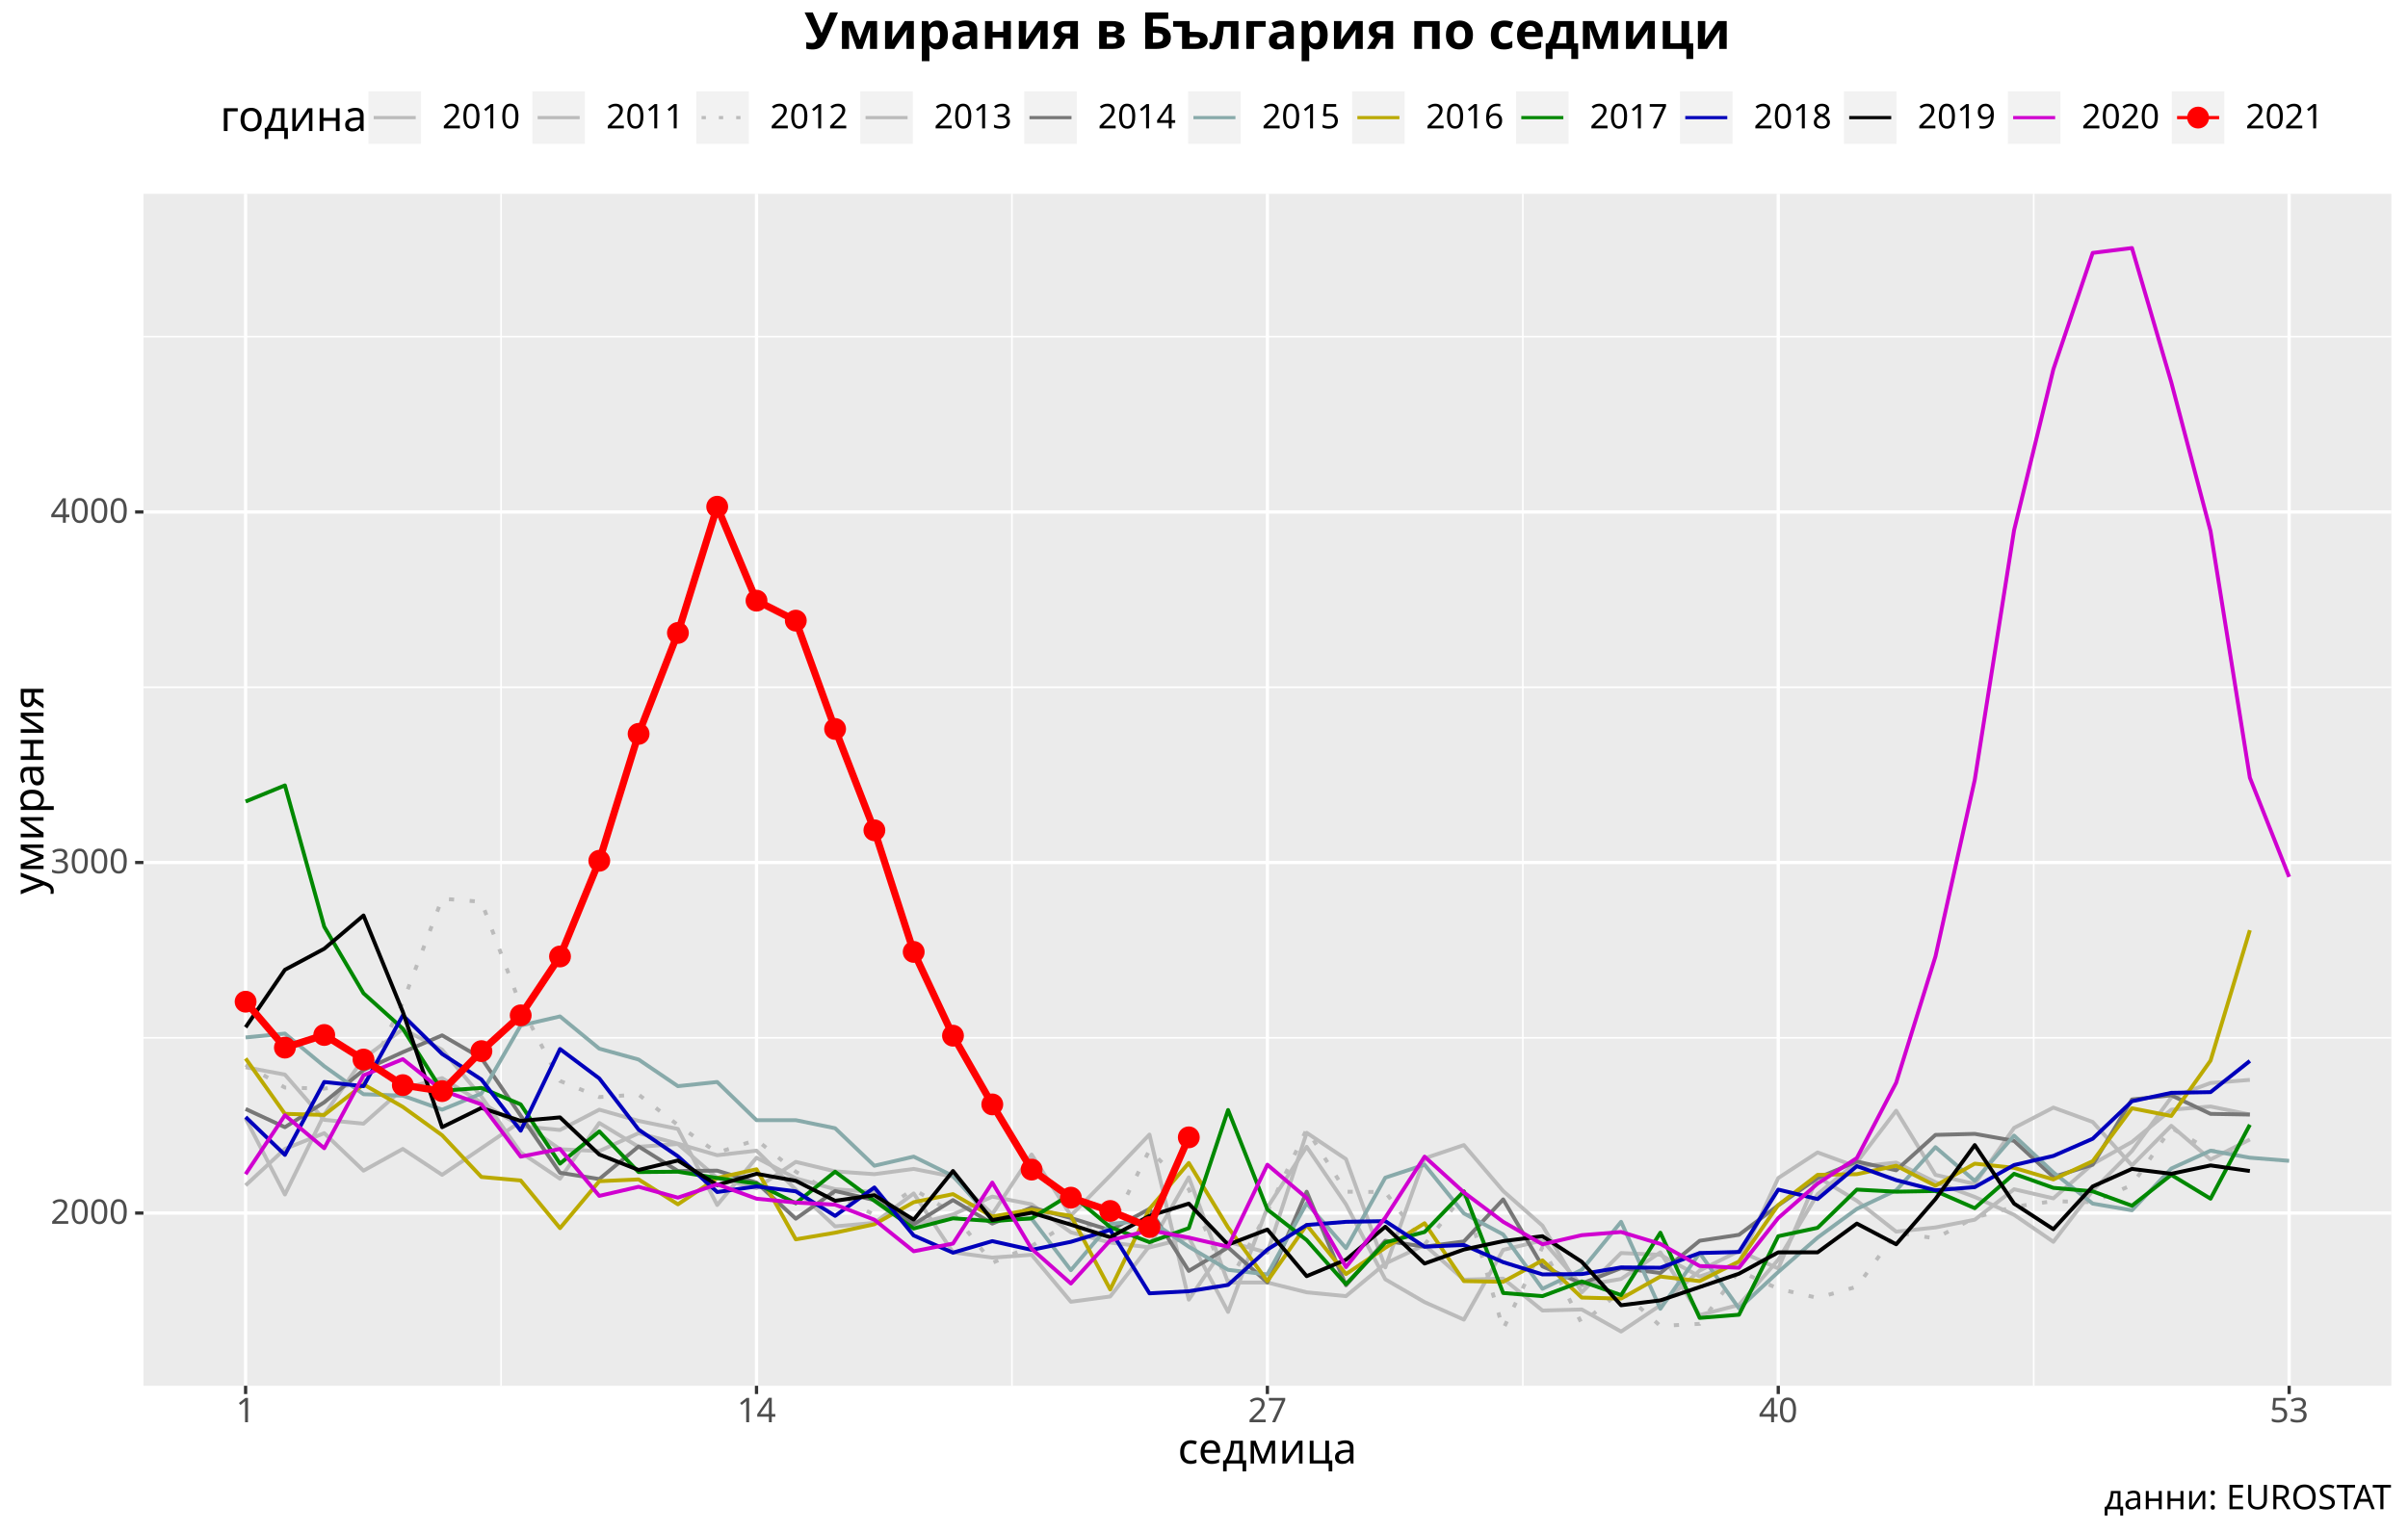
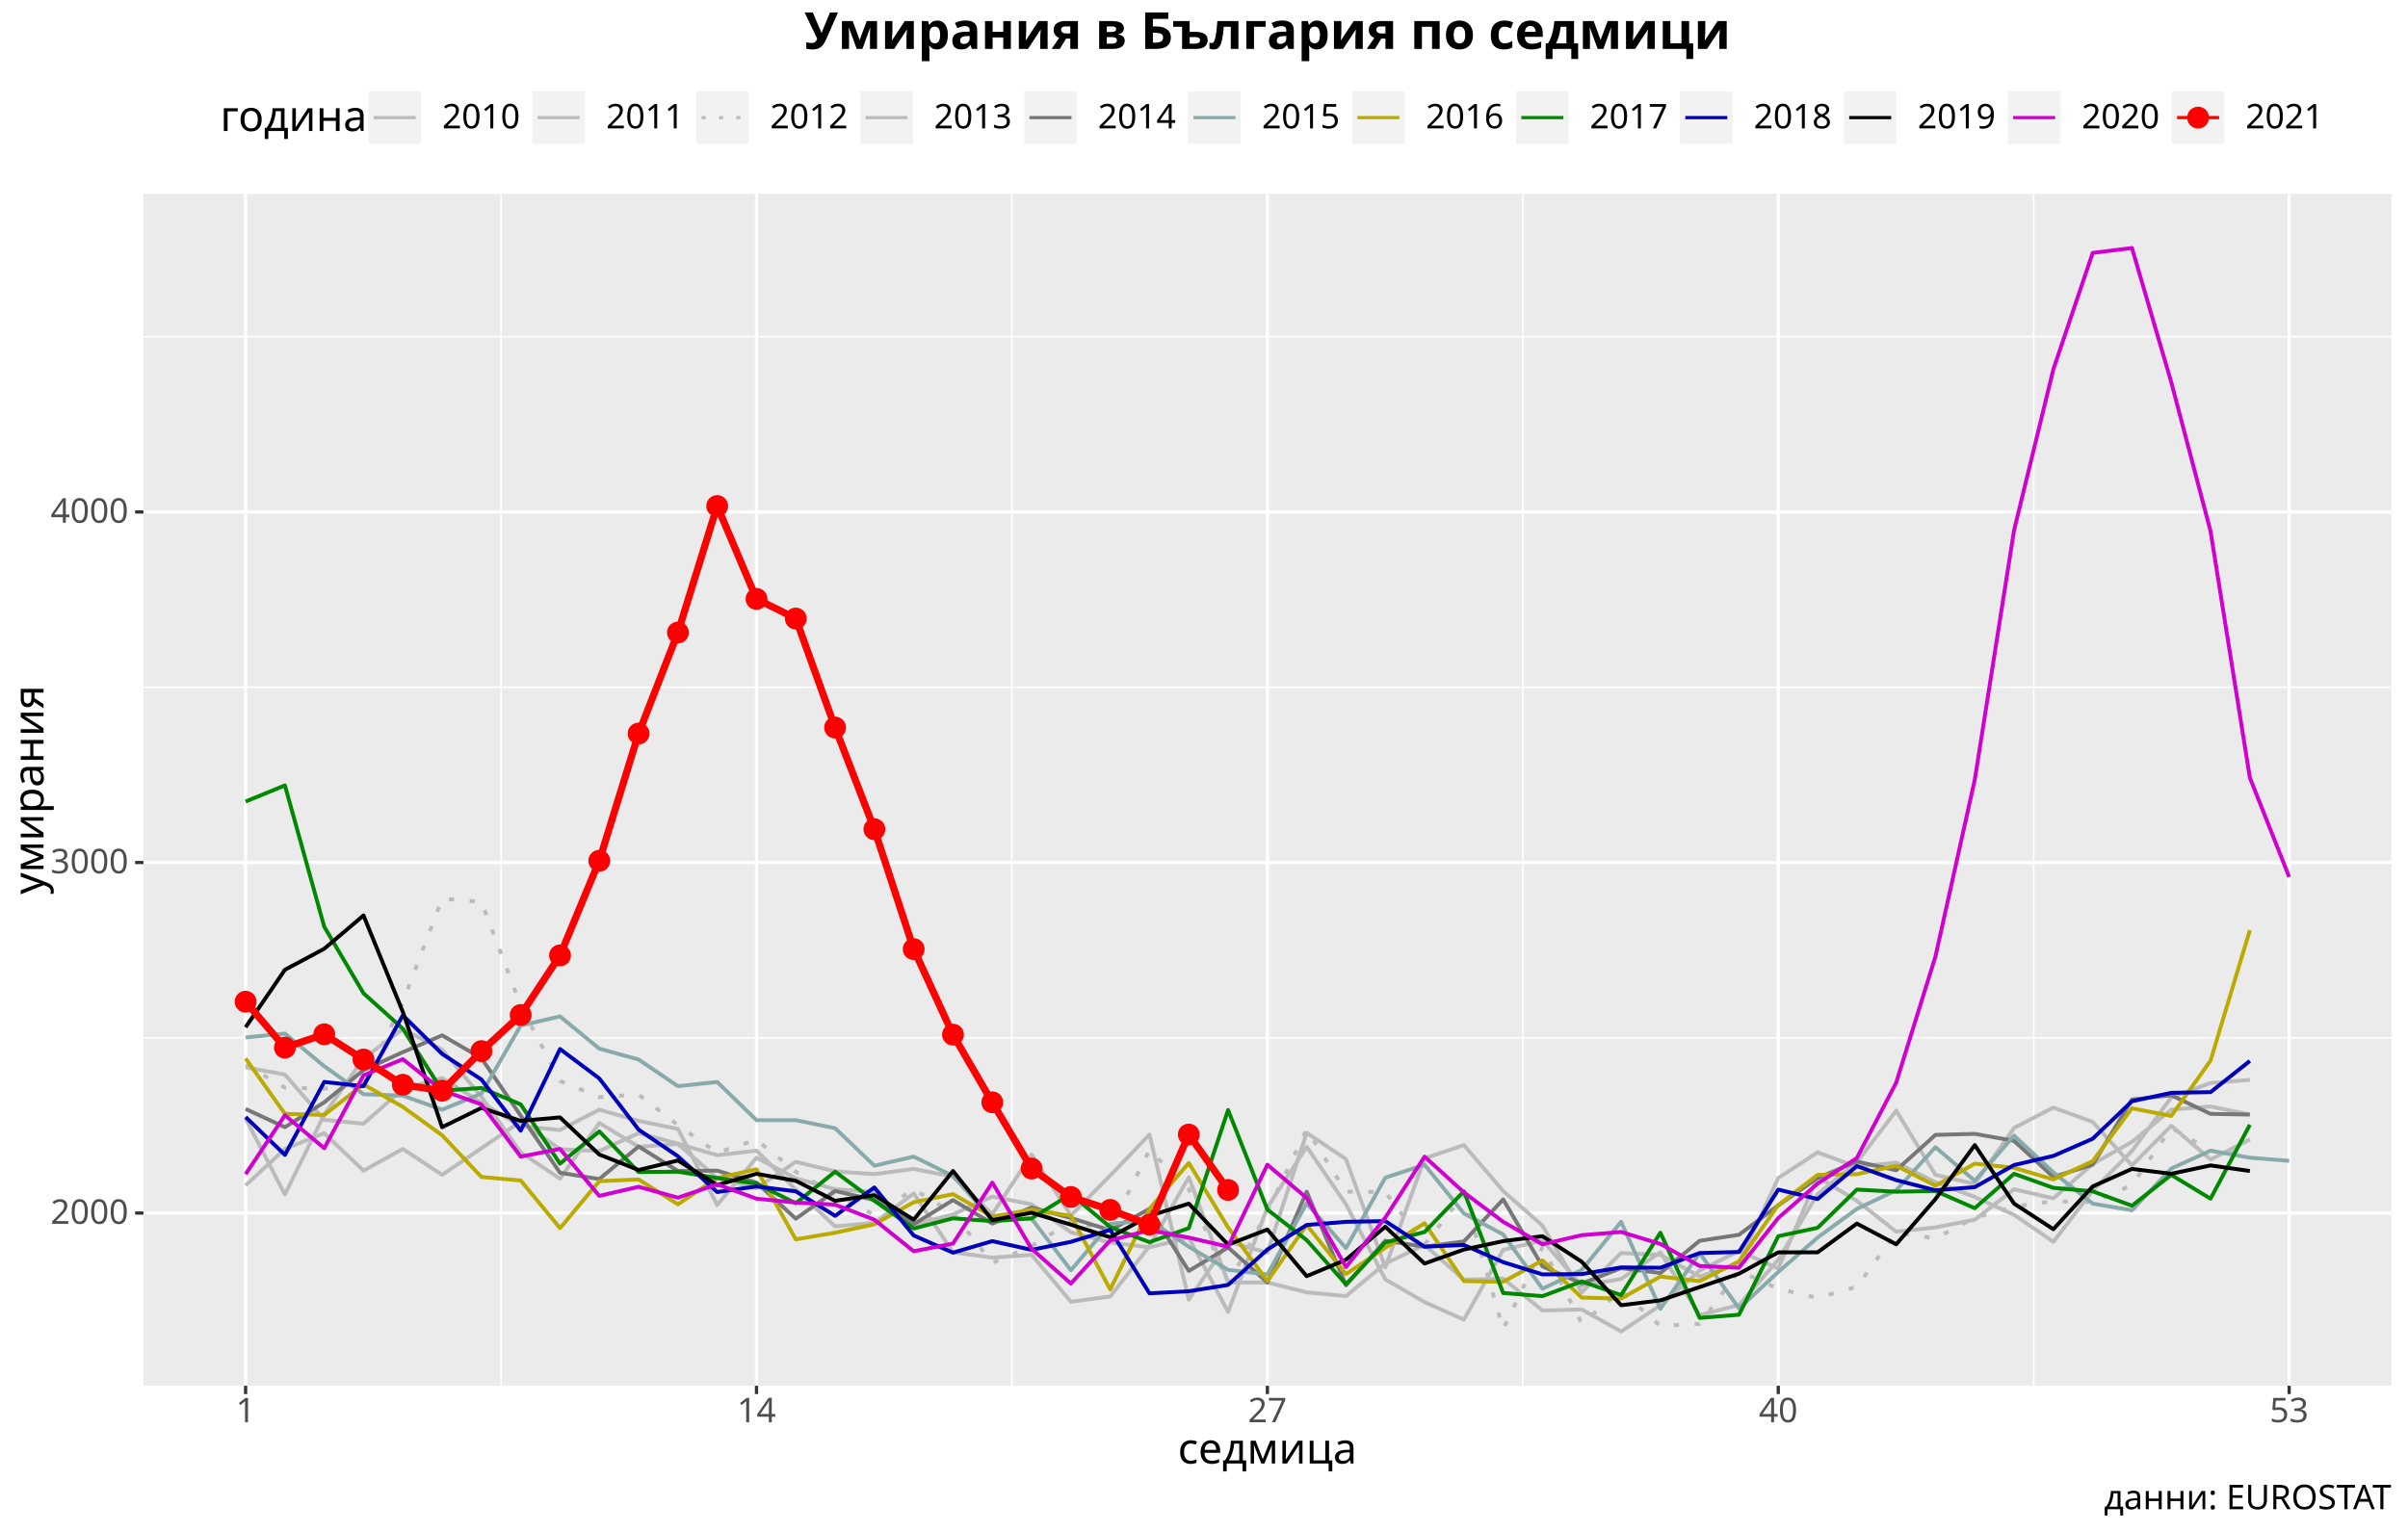
<svg xmlns="http://www.w3.org/2000/svg" class="svglite" viewBox="0 0 792.00 504.00">
  <defs>
    <style type="text/css">
    .svglite line, .svglite polyline, .svglite polygon, .svglite path, .svglite rect, .svglite circle {
      fill: none;
      stroke: #000000;
      stroke-linecap: round;
      stroke-linejoin: round;
      stroke-miterlimit: 10.00;
    }
  </style>
  </defs>
  <rect width="100%" height="100%" style="stroke: none; fill: #FFFFFF;" />
  <defs>
    <clipPath id="cpMC4wMHw3OTIuMDB8MC4wMHw1MDQuMDA=">
      <rect x="0.00" y="0.00" width="792.00" height="504.00" />
    </clipPath>
  </defs>
  <g clip-path="url(#cpMC4wMHw3OTIuMDB8MC4wMHw1MDQuMDA=)">
    <rect x="-0" y="-0" width="792.00" height="504.00" style="stroke-width: 1.07; stroke: #FFFFFF; fill: #FFFFFF;" />
  </g>
  <defs>
    <clipPath id="cpNDcuMTh8Nzg2LjUyfDYzLjc3fDQ1NS45MQ==">
      <rect x="47.18" y="63.77" width="739.34" height="392.14" />
    </clipPath>
  </defs>
  <g clip-path="url(#cpNDcuMTh8Nzg2LjUyfDYzLjc3fDQ1NS45MQ==)">
    <rect x="47.18" y="63.77" width="739.34" height="392.14" style="stroke-width: 1.07; stroke: none; fill: #EBEBEB;" />
    <polyline points="47.18,341.44 786.52,341.44 " style="stroke-width: 0.53; stroke: #FFFFFF; stroke-linecap: butt;" />
    <polyline points="47.18,226.11 786.52,226.11 " style="stroke-width: 0.53; stroke: #FFFFFF; stroke-linecap: butt;" />
    <polyline points="47.18,110.77 786.52,110.77 " style="stroke-width: 0.53; stroke: #FFFFFF; stroke-linecap: butt;" />
    <polyline points="164.80,455.91 164.80,63.77 " style="stroke-width: 0.53; stroke: #FFFFFF; stroke-linecap: butt;" />
    <polyline points="332.83,455.91 332.83,63.77 " style="stroke-width: 0.53; stroke: #FFFFFF; stroke-linecap: butt;" />
    <polyline points="500.87,455.91 500.87,63.77 " style="stroke-width: 0.53; stroke: #FFFFFF; stroke-linecap: butt;" />
    <polyline points="668.90,455.91 668.90,63.77 " style="stroke-width: 0.53; stroke: #FFFFFF; stroke-linecap: butt;" />
    <polyline points="47.18,399.10 786.52,399.10 " style="stroke-width: 1.07; stroke: #FFFFFF; stroke-linecap: butt;" />
    <polyline points="47.18,283.77 786.52,283.77 " style="stroke-width: 1.07; stroke: #FFFFFF; stroke-linecap: butt;" />
    <polyline points="47.18,168.44 786.52,168.44 " style="stroke-width: 1.07; stroke: #FFFFFF; stroke-linecap: butt;" />
    <polyline points="80.78,455.91 80.78,63.77 " style="stroke-width: 1.07; stroke: #FFFFFF; stroke-linecap: butt;" />
    <polyline points="248.82,455.91 248.82,63.77 " style="stroke-width: 1.07; stroke: #FFFFFF; stroke-linecap: butt;" />
    <polyline points="416.85,455.91 416.85,63.77 " style="stroke-width: 1.07; stroke: #FFFFFF; stroke-linecap: butt;" />
    <polyline points="584.88,455.91 584.88,63.77 " style="stroke-width: 1.07; stroke: #FFFFFF; stroke-linecap: butt;" />
    <polyline points="752.91,455.91 752.91,63.77 " style="stroke-width: 1.07; stroke: #FFFFFF; stroke-linecap: butt;" />
    <polyline points="80.78,367.96 93.71,392.99 106.64,366.69 119.56,348.24 132.49,338.55 145.41,345.36 158.34,360.81 171.26,379.15 184.19,387.80 197.11,369.46 210.04,377.30 222.97,376.38 235.89,387.57 248.82,390.91 261.74,382.26 274.67,385.38 287.59,386.30 300.52,384.57 313.44,387.11 326.37,399.45 339.30,379.84 352.22,399.91 365.15,386.76 378.07,373.27 391.00,427.59 403.92,408.56 416.85,412.13 429.77,372.69 442.70,381.34 455.63,416.98 468.55,381.11 481.48,376.73 494.40,391.84 507.33,403.25 520.25,425.17 533.18,412.25 546.10,412.83 559.03,419.98 571.96,415.48 584.88,387.57 597.81,379.15 610.73,383.88 623.66,382.49 636.58,388.95 649.51,393.80 662.44,399.68 675.36,408.56 688.29,391.72 701.21,378.69 714.14,361.04 727.06,356.31 739.99,355.28 " style="stroke-width: 1.28; stroke: #BBBBBB; stroke-linecap: butt;" />
    <polyline points="80.78,351.12 93.71,353.55 106.64,368.42 119.56,369.69 132.49,358.27 145.41,354.70 158.34,362.77 171.26,370.50 184.19,371.77 197.11,365.08 210.04,368.77 222.97,371.42 235.89,396.45 248.82,380.88 261.74,387.68 274.67,391.26 287.59,392.18 300.52,402.91 313.44,399.56 326.37,393.68 339.30,396.22 352.22,405.44 365.15,408.79 378.07,410.40 391.00,407.17 403.92,431.62 416.85,397.26 429.77,377.30 442.70,396.22 455.63,420.90 468.55,428.40 481.48,434.16 494.40,411.21 507.33,408.10 520.25,422.97 533.18,420.78 546.10,412.02 559.03,432.66 571.96,429.32 584.88,414.44 597.81,392.87 610.73,382.38 623.66,365.42 636.58,386.53 649.51,389.53 662.44,371.08 675.36,364.39 688.29,369.12 701.21,383.42 714.14,370.38 727.06,381.46 739.99,374.88 " style="stroke-width: 1.28; stroke: #BBBBBB; stroke-linecap: butt;" />
    <polyline points="80.78,350.32 93.71,357.81 106.64,358.16 119.56,356.43 132.49,329.79 145.41,295.65 158.34,296.69 171.26,330.83 184.19,355.62 197.11,360.93 210.04,360.12 222.97,370.15 235.89,379.26 248.82,375.00 261.74,385.49 274.67,392.99 287.59,399.68 300.52,391.26 313.44,399.10 326.37,415.48 339.30,409.94 352.22,401.98 365.15,404.41 378.07,378.34 391.00,391.26 403.92,422.40 416.85,398.64 429.77,371.54 442.70,392.07 455.63,392.18 468.55,409.48 481.48,392.87 494.40,437.28 507.33,410.29 520.25,435.43 533.18,424.70 546.10,436.24 559.03,435.55 571.96,418.13 584.88,424.01 597.81,427.01 610.73,423.32 623.66,405.56 636.58,407.41 649.51,400.60 662.44,397.03 675.36,395.18 688.29,395.53 701.21,389.87 714.14,371.08 727.06,378.57 739.99,379.73 " style="stroke-width: 1.28; stroke: #BBBBBB; stroke-dasharray: 1.71,5.12; stroke-linecap: butt;" />
    <polyline points="80.78,389.99 93.71,378.00 106.64,372.81 119.56,385.15 132.49,378.00 145.41,386.53 158.34,377.77 171.26,369.00 184.19,378.11 197.11,378.69 210.04,372.81 222.97,376.27 235.89,380.07 248.82,378.57 261.74,391.37 274.67,403.48 287.59,402.33 300.52,392.64 313.44,412.02 326.37,413.75 339.30,412.83 352.22,428.28 365.15,426.55 378.07,409.94 391.00,387.34 403.92,421.94 416.85,421.94 429.77,425.17 442.70,426.43 455.63,415.71 468.55,409.60 481.48,421.01 494.40,420.67 507.33,431.16 520.25,430.82 533.18,438.08 546.10,429.43 559.03,418.02 571.96,411.56 584.88,417.32 597.81,387.22 610.73,395.06 623.66,405.21 636.58,403.83 649.51,401.29 662.44,391.26 675.36,394.26 688.29,382.96 701.21,375.69 714.14,365.08 727.06,364.04 739.99,366.69 " style="stroke-width: 1.28; stroke: #BBBBBB; stroke-linecap: butt;" />
    <polyline points="80.78,364.85 93.71,370.85 106.64,362.66 119.56,352.05 132.49,346.16 145.41,340.63 158.34,348.13 171.26,367.04 184.19,385.84 197.11,387.91 210.04,377.19 222.97,385.26 235.89,385.15 248.82,389.07 261.74,400.95 274.67,391.84 287.59,394.83 300.52,402.79 313.44,394.83 326.37,402.56 339.30,397.26 352.22,400.72 365.15,404.75 378.07,397.72 391.00,418.13 403.92,410.40 416.85,421.94 429.77,392.07 442.70,422.86 455.63,408.21 468.55,410.17 481.48,408.44 494.40,394.60 507.33,416.63 520.25,422.28 533.18,417.21 546.10,418.82 559.03,408.21 571.96,406.25 584.88,396.56 597.81,387.57 610.73,382.15 623.66,385.03 636.58,373.38 649.51,373.04 662.44,375.34 675.36,387.22 688.29,383.19 701.21,361.73 714.14,360.35 727.06,366.46 739.99,366.69 " style="stroke-width: 1.28; stroke: #777777; stroke-linecap: butt;" />
    <polyline points="80.78,341.32 93.71,340.05 106.64,350.78 119.56,360.00 132.49,360.47 145.41,365.08 158.34,359.77 171.26,337.40 184.19,334.40 197.11,345.01 210.04,348.59 222.97,357.35 235.89,355.97 248.82,368.54 261.74,368.54 274.67,371.19 287.59,383.53 300.52,380.53 313.44,386.88 326.37,401.29 339.30,400.95 352.22,417.90 365.15,402.68 378.07,401.41 391.00,410.17 403.92,417.78 416.85,419.28 429.77,395.87 442.70,410.63 455.63,387.45 468.55,383.19 481.48,399.22 494.40,406.14 507.33,424.01 520.25,417.78 533.18,401.98 546.10,430.59 559.03,412.25 571.96,430.47 584.88,418.48 597.81,407.17 610.73,397.72 623.66,391.60 636.58,377.42 649.51,388.49 662.44,373.61 675.36,385.72 688.29,395.99 701.21,398.18 714.14,384.45 727.06,378.57 739.99,380.88 752.91,381.92 " style="stroke-width: 1.28; stroke: #88AAAA; stroke-linecap: butt;" />
    <polyline points="80.78,348.24 93.71,366.46 106.64,366.81 119.56,356.78 132.49,364.16 145.41,373.50 158.34,387.22 171.26,388.38 184.19,404.06 197.11,388.61 210.04,388.03 222.97,396.22 235.89,387.57 248.82,384.69 261.74,407.75 274.67,405.56 287.59,402.79 300.52,395.53 313.44,392.87 326.37,400.25 339.30,397.95 352.22,400.02 365.15,424.24 378.07,397.72 391.00,382.61 403.92,403.83 416.85,421.48 429.77,403.02 442.70,419.17 455.63,410.52 468.55,402.45 481.48,421.48 494.40,421.71 507.33,414.67 520.25,426.90 533.18,427.24 546.10,419.98 559.03,421.48 571.96,415.02 584.88,396.45 597.81,386.53 610.73,386.30 623.66,383.53 636.58,390.11 649.51,382.84 662.44,384.22 675.36,388.03 688.29,382.03 701.21,364.62 714.14,367.15 727.06,348.93 739.99,306.03 " style="stroke-width: 1.28; stroke: #BBAA00; stroke-linecap: butt;" />
    <polyline points="80.78,263.70 93.71,258.40 106.64,304.88 119.56,326.79 132.49,338.44 145.41,358.85 158.34,357.93 171.26,363.35 184.19,382.84 197.11,372.23 210.04,385.61 222.97,385.49 235.89,387.57 248.82,389.41 261.74,395.87 274.67,385.49 287.59,395.06 300.52,404.18 313.44,400.83 326.37,401.75 339.30,400.83 352.22,392.87 365.15,403.71 378.07,408.67 391.00,404.06 403.92,365.19 416.85,397.95 429.77,407.98 442.70,422.51 455.63,408.79 468.55,405.33 481.48,391.95 494.40,425.40 507.33,426.43 520.25,421.59 533.18,426.09 546.10,405.56 559.03,433.59 571.96,432.55 584.88,406.71 597.81,403.95 610.73,391.37 623.66,392.07 636.58,391.84 649.51,397.49 662.44,386.18 675.36,390.80 688.29,391.95 701.21,396.68 714.14,386.53 727.06,394.37 739.99,370.04 " style="stroke-width: 1.28; stroke: #008800; stroke-linecap: butt;" />
    <polyline points="80.78,367.50 93.71,379.96 106.64,355.97 119.56,357.35 132.49,334.05 145.41,346.74 158.34,355.16 171.26,372.00 184.19,345.13 197.11,354.81 210.04,371.65 222.97,380.42 235.89,392.18 248.82,390.34 261.74,391.95 274.67,400.02 287.59,390.68 300.52,406.48 313.44,412.13 326.37,408.33 339.30,411.21 352.22,408.56 365.15,404.64 378.07,425.51 391.00,424.82 403.92,422.74 416.85,411.10 429.77,403.02 442.70,401.98 455.63,401.75 468.55,410.17 481.48,409.60 494.40,415.25 507.33,419.28 520.25,419.17 533.18,416.98 546.10,417.09 559.03,412.25 571.96,411.90 584.88,391.37 597.81,394.49 610.73,383.65 623.66,388.26 636.58,391.60 649.51,390.57 662.44,383.30 675.36,380.30 688.29,374.65 701.21,362.31 714.14,359.54 727.06,359.31 739.99,349.05 " style="stroke-width: 1.28; stroke: #0000BB; stroke-linecap: butt;" />
    <polyline points="80.78,337.98 93.71,319.06 106.64,312.14 119.56,301.19 132.49,332.90 145.41,370.85 158.34,364.50 171.26,368.77 184.19,367.62 197.11,379.84 210.04,384.92 222.97,381.80 235.89,389.87 248.82,386.18 261.74,388.49 274.67,395.06 287.59,393.22 300.52,401.29 313.44,385.26 326.37,401.41 339.30,398.99 352.22,402.91 365.15,407.06 378.07,400.02 391.00,395.99 403.92,409.48 416.85,404.52 429.77,419.86 442.70,414.44 455.63,403.60 468.55,415.71 481.48,411.10 494.40,408.33 507.33,406.71 520.25,415.13 533.18,429.43 546.10,427.82 559.03,423.44 571.96,419.05 584.88,412.02 597.81,412.02 610.73,402.56 623.66,409.37 636.58,394.49 649.51,376.73 662.44,395.99 675.36,404.41 688.29,390.34 701.21,384.57 714.14,386.18 727.06,383.42 739.99,385.26 " style="stroke-width: 1.28; stroke-linecap: butt;" />
    <polyline points="80.78,386.30 93.71,366.92 106.64,377.77 119.56,353.78 132.49,348.47 145.41,358.74 158.34,363.35 171.26,380.53 184.19,378.00 197.11,393.45 210.04,390.45 222.97,394.03 235.89,389.64 248.82,394.37 261.74,395.64 274.67,396.33 287.59,401.29 300.52,411.67 313.44,409.14 326.37,389.07 339.30,410.87 352.22,422.28 365.15,408.10 378.07,404.75 391.00,407.17 403.92,410.17 416.85,383.19 429.77,394.14 442.70,416.86 455.63,400.60 468.55,380.53 481.48,392.30 494.40,401.98 507.33,409.37 520.25,406.37 533.18,405.33 546.10,409.25 559.03,416.52 571.96,417.09 584.88,400.72 597.81,389.41 610.73,380.99 623.66,356.20 636.58,314.68 649.51,256.55 662.44,174.44 675.36,121.50 688.29,83.21 701.21,81.60 714.14,125.77 727.06,174.78 739.99,255.86 752.91,288.50 " style="stroke-width: 1.28; stroke: #D000D0; stroke-linecap: butt;" />
-     <polyline points="80.78,329.56 93.71,344.67 106.64,340.51 119.56,348.59 132.49,357.01 145.41,358.97 158.34,345.82 171.26,334.05 184.19,314.68 197.11,283.19 210.04,241.44 222.97,208.23 235.89,166.71 248.82,197.62 261.74,204.19 274.67,239.83 287.59,273.16 300.52,313.18 313.44,340.74 326.37,363.35 339.30,384.80 352.22,394.03 365.15,398.41 378.07,403.71 391.00,374.19 " style="stroke-width: 2.35; stroke: #FF0000; stroke-linecap: butt;" />
+     <polyline points="80.78,329.56 93.71,344.67 106.64,340.28 119.56,348.59 132.49,356.89 145.41,358.85 158.34,345.82 171.26,333.94 184.19,314.33 197.11,283.19 210.04,241.33 222.97,208.11 235.89,166.48 248.82,197.04 261.74,203.50 274.67,239.37 287.59,272.81 300.52,312.26 313.44,340.40 326.37,362.66 339.30,384.45 352.22,393.80 365.15,398.06 378.07,402.91 391.00,373.27 403.92,391.49 " style="stroke-width: 2.35; stroke: #FF0000; stroke-linecap: butt;" />
    <circle cx="80.78" cy="329.56" r="3.24" style="stroke-width: 0.71; stroke: #FF0000; fill: #FF0000;" />
    <circle cx="93.71" cy="344.67" r="3.24" style="stroke-width: 0.71; stroke: #FF0000; fill: #FF0000;" />
-     <circle cx="106.64" cy="340.51" r="3.24" style="stroke-width: 0.71; stroke: #FF0000; fill: #FF0000;" />
+     <circle cx="106.64" cy="340.28" r="3.24" style="stroke-width: 0.71; stroke: #FF0000; fill: #FF0000;" />
    <circle cx="119.56" cy="348.59" r="3.24" style="stroke-width: 0.71; stroke: #FF0000; fill: #FF0000;" />
-     <circle cx="132.49" cy="357.01" r="3.24" style="stroke-width: 0.71; stroke: #FF0000; fill: #FF0000;" />
-     <circle cx="145.41" cy="358.97" r="3.24" style="stroke-width: 0.71; stroke: #FF0000; fill: #FF0000;" />
+     <circle cx="132.49" cy="356.89" r="3.24" style="stroke-width: 0.71; stroke: #FF0000; fill: #FF0000;" />
+     <circle cx="145.41" cy="358.85" r="3.24" style="stroke-width: 0.71; stroke: #FF0000; fill: #FF0000;" />
    <circle cx="158.34" cy="345.82" r="3.24" style="stroke-width: 0.71; stroke: #FF0000; fill: #FF0000;" />
-     <circle cx="171.26" cy="334.05" r="3.24" style="stroke-width: 0.71; stroke: #FF0000; fill: #FF0000;" />
-     <circle cx="184.19" cy="314.68" r="3.24" style="stroke-width: 0.71; stroke: #FF0000; fill: #FF0000;" />
+     <circle cx="171.26" cy="333.94" r="3.24" style="stroke-width: 0.71; stroke: #FF0000; fill: #FF0000;" />
+     <circle cx="184.19" cy="314.33" r="3.24" style="stroke-width: 0.71; stroke: #FF0000; fill: #FF0000;" />
    <circle cx="197.11" cy="283.19" r="3.24" style="stroke-width: 0.71; stroke: #FF0000; fill: #FF0000;" />
-     <circle cx="210.04" cy="241.44" r="3.24" style="stroke-width: 0.71; stroke: #FF0000; fill: #FF0000;" />
-     <circle cx="222.97" cy="208.23" r="3.24" style="stroke-width: 0.71; stroke: #FF0000; fill: #FF0000;" />
-     <circle cx="235.89" cy="166.71" r="3.24" style="stroke-width: 0.71; stroke: #FF0000; fill: #FF0000;" />
-     <circle cx="248.82" cy="197.62" r="3.24" style="stroke-width: 0.71; stroke: #FF0000; fill: #FF0000;" />
-     <circle cx="261.74" cy="204.19" r="3.24" style="stroke-width: 0.71; stroke: #FF0000; fill: #FF0000;" />
-     <circle cx="274.67" cy="239.83" r="3.24" style="stroke-width: 0.71; stroke: #FF0000; fill: #FF0000;" />
-     <circle cx="287.59" cy="273.16" r="3.24" style="stroke-width: 0.71; stroke: #FF0000; fill: #FF0000;" />
-     <circle cx="300.52" cy="313.18" r="3.24" style="stroke-width: 0.71; stroke: #FF0000; fill: #FF0000;" />
-     <circle cx="313.44" cy="340.74" r="3.24" style="stroke-width: 0.71; stroke: #FF0000; fill: #FF0000;" />
-     <circle cx="326.37" cy="363.35" r="3.24" style="stroke-width: 0.71; stroke: #FF0000; fill: #FF0000;" />
-     <circle cx="339.30" cy="384.80" r="3.24" style="stroke-width: 0.71; stroke: #FF0000; fill: #FF0000;" />
-     <circle cx="352.22" cy="394.03" r="3.24" style="stroke-width: 0.71; stroke: #FF0000; fill: #FF0000;" />
-     <circle cx="365.15" cy="398.41" r="3.24" style="stroke-width: 0.71; stroke: #FF0000; fill: #FF0000;" />
-     <circle cx="378.07" cy="403.71" r="3.24" style="stroke-width: 0.71; stroke: #FF0000; fill: #FF0000;" />
-     <circle cx="391.00" cy="374.19" r="3.24" style="stroke-width: 0.71; stroke: #FF0000; fill: #FF0000;" />
+     <circle cx="210.04" cy="241.33" r="3.24" style="stroke-width: 0.71; stroke: #FF0000; fill: #FF0000;" />
+     <circle cx="222.97" cy="208.11" r="3.24" style="stroke-width: 0.71; stroke: #FF0000; fill: #FF0000;" />
+     <circle cx="235.89" cy="166.48" r="3.24" style="stroke-width: 0.71; stroke: #FF0000; fill: #FF0000;" />
+     <circle cx="248.82" cy="197.04" r="3.24" style="stroke-width: 0.71; stroke: #FF0000; fill: #FF0000;" />
+     <circle cx="261.74" cy="203.50" r="3.24" style="stroke-width: 0.71; stroke: #FF0000; fill: #FF0000;" />
+     <circle cx="274.67" cy="239.37" r="3.24" style="stroke-width: 0.71; stroke: #FF0000; fill: #FF0000;" />
+     <circle cx="287.59" cy="272.81" r="3.24" style="stroke-width: 0.71; stroke: #FF0000; fill: #FF0000;" />
+     <circle cx="300.52" cy="312.26" r="3.24" style="stroke-width: 0.71; stroke: #FF0000; fill: #FF0000;" />
+     <circle cx="313.44" cy="340.40" r="3.24" style="stroke-width: 0.71; stroke: #FF0000; fill: #FF0000;" />
+     <circle cx="326.37" cy="362.66" r="3.24" style="stroke-width: 0.71; stroke: #FF0000; fill: #FF0000;" />
+     <circle cx="339.30" cy="384.45" r="3.24" style="stroke-width: 0.71; stroke: #FF0000; fill: #FF0000;" />
+     <circle cx="352.22" cy="393.80" r="3.24" style="stroke-width: 0.71; stroke: #FF0000; fill: #FF0000;" />
+     <circle cx="365.15" cy="398.06" r="3.24" style="stroke-width: 0.71; stroke: #FF0000; fill: #FF0000;" />
+     <circle cx="378.07" cy="402.91" r="3.24" style="stroke-width: 0.71; stroke: #FF0000; fill: #FF0000;" />
+     <circle cx="391.00" cy="373.27" r="3.24" style="stroke-width: 0.71; stroke: #FF0000; fill: #FF0000;" />
+     <circle cx="403.92" cy="391.49" r="3.24" style="stroke-width: 0.71; stroke: #FF0000; fill: #FF0000;" />
  </g>
  <g clip-path="url(#cpMC4wMHw3OTIuMDB8MC4wMHw1MDQuMDA=)">
    <text x="42.25" y="402.64" text-anchor="end" style="font-size: 11.20px; fill: #4D4D4D; font-family: Calibri;" textLength="22.69px" lengthAdjust="spacingAndGlyphs">2000</text>
    <text x="42.25" y="287.31" text-anchor="end" style="font-size: 11.20px; fill: #4D4D4D; font-family: Calibri;" textLength="22.69px" lengthAdjust="spacingAndGlyphs">3000</text>
    <text x="42.25" y="171.98" text-anchor="end" style="font-size: 11.20px; fill: #4D4D4D; font-family: Calibri;" textLength="22.69px" lengthAdjust="spacingAndGlyphs">4000</text>
    <polyline points="44.44,399.10 47.18,399.10 " style="stroke-width: 1.07; stroke: #333333; stroke-linecap: butt;" />
    <polyline points="44.44,283.77 47.18,283.77 " style="stroke-width: 1.07; stroke: #333333; stroke-linecap: butt;" />
    <polyline points="44.44,168.44 47.18,168.44 " style="stroke-width: 1.07; stroke: #333333; stroke-linecap: butt;" />
    <polyline points="80.78,458.65 80.78,455.91 " style="stroke-width: 1.07; stroke: #333333; stroke-linecap: butt;" />
    <polyline points="248.82,458.65 248.82,455.91 " style="stroke-width: 1.07; stroke: #333333; stroke-linecap: butt;" />
    <polyline points="416.85,458.65 416.85,455.91 " style="stroke-width: 1.07; stroke: #333333; stroke-linecap: butt;" />
    <polyline points="584.88,458.65 584.88,455.91 " style="stroke-width: 1.07; stroke: #333333; stroke-linecap: butt;" />
    <polyline points="752.91,458.65 752.91,455.91 " style="stroke-width: 1.07; stroke: #333333; stroke-linecap: butt;" />
    <text x="80.78" y="467.91" text-anchor="middle" style="font-size: 11.20px; fill: #4D4D4D; font-family: Calibri;" textLength="5.67px" lengthAdjust="spacingAndGlyphs">1</text>
    <text x="248.82" y="467.91" text-anchor="middle" style="font-size: 11.20px; fill: #4D4D4D; font-family: Calibri;" textLength="11.35px" lengthAdjust="spacingAndGlyphs">14</text>
    <text x="416.85" y="467.91" text-anchor="middle" style="font-size: 11.20px; fill: #4D4D4D; font-family: Calibri;" textLength="11.35px" lengthAdjust="spacingAndGlyphs">27</text>
    <text x="584.88" y="467.91" text-anchor="middle" style="font-size: 11.20px; fill: #4D4D4D; font-family: Calibri;" textLength="11.35px" lengthAdjust="spacingAndGlyphs">40</text>
    <text x="752.91" y="467.91" text-anchor="middle" style="font-size: 11.20px; fill: #4D4D4D; font-family: Calibri;" textLength="11.35px" lengthAdjust="spacingAndGlyphs">53</text>
    <text x="416.85" y="481.49" text-anchor="middle" style="font-size: 14.00px; font-family: Calibri;" textLength="52.01px" lengthAdjust="spacingAndGlyphs">седмица</text>
    <text transform="translate(14.32,259.84) rotate(-90)" text-anchor="middle" style="font-size: 14.00px; font-family: Calibri;" textLength="59.11px" lengthAdjust="spacingAndGlyphs">умирания</text>
    <rect x="66.95" y="24.57" width="699.81" height="28.24" style="stroke-width: 1.07; stroke: none; fill: #FFFFFF;" />
    <text x="72.43" y="43.11" style="font-size: 14.00px; font-family: Calibri;" textLength="41.78px" lengthAdjust="spacingAndGlyphs">година</text>
    <rect x="121.18" y="30.05" width="17.28" height="17.28" style="stroke-width: 1.07; stroke: none; fill: #F2F2F2;" />
    <line x1="122.91" y1="38.69" x2="136.73" y2="38.69" style="stroke-width: 1.07; stroke: #BBBBBB; stroke-linecap: butt;" />
    <rect x="175.10" y="30.05" width="17.28" height="17.28" style="stroke-width: 1.07; stroke: none; fill: #F2F2F2;" />
    <line x1="176.83" y1="38.69" x2="190.66" y2="38.69" style="stroke-width: 1.07; stroke: #BBBBBB; stroke-linecap: butt;" />
    <rect x="229.03" y="30.05" width="17.28" height="17.28" style="stroke-width: 1.07; stroke: none; fill: #F2F2F2;" />
    <line x1="230.75" y1="38.69" x2="244.58" y2="38.69" style="stroke-width: 1.07; stroke: #BBBBBB; stroke-dasharray: 1.42,4.27; stroke-linecap: butt;" />
    <rect x="282.95" y="30.05" width="17.28" height="17.28" style="stroke-width: 1.07; stroke: none; fill: #F2F2F2;" />
    <line x1="284.68" y1="38.69" x2="298.50" y2="38.69" style="stroke-width: 1.07; stroke: #BBBBBB; stroke-linecap: butt;" />
    <rect x="336.87" y="30.05" width="17.28" height="17.28" style="stroke-width: 1.07; stroke: none; fill: #F2F2F2;" />
    <line x1="338.60" y1="38.69" x2="352.42" y2="38.69" style="stroke-width: 1.07; stroke: #777777; stroke-linecap: butt;" />
    <rect x="390.79" y="30.05" width="17.28" height="17.28" style="stroke-width: 1.07; stroke: none; fill: #F2F2F2;" />
    <line x1="392.52" y1="38.69" x2="406.34" y2="38.69" style="stroke-width: 1.07; stroke: #88AAAA; stroke-linecap: butt;" />
    <rect x="444.71" y="30.05" width="17.28" height="17.28" style="stroke-width: 1.07; stroke: none; fill: #F2F2F2;" />
    <line x1="446.44" y1="38.69" x2="460.27" y2="38.69" style="stroke-width: 1.07; stroke: #BBAA00; stroke-linecap: butt;" />
    <rect x="498.64" y="30.05" width="17.28" height="17.28" style="stroke-width: 1.07; stroke: none; fill: #F2F2F2;" />
    <line x1="500.36" y1="38.69" x2="514.19" y2="38.69" style="stroke-width: 1.07; stroke: #008800; stroke-linecap: butt;" />
    <rect x="552.56" y="30.05" width="17.28" height="17.28" style="stroke-width: 1.07; stroke: none; fill: #F2F2F2;" />
    <line x1="554.29" y1="38.69" x2="568.11" y2="38.69" style="stroke-width: 1.07; stroke: #0000BB; stroke-linecap: butt;" />
    <rect x="606.48" y="30.05" width="17.28" height="17.28" style="stroke-width: 1.07; stroke: none; fill: #F2F2F2;" />
    <line x1="608.21" y1="38.69" x2="622.03" y2="38.69" style="stroke-width: 1.07; stroke-linecap: butt;" />
    <rect x="660.40" y="30.05" width="17.28" height="17.28" style="stroke-width: 1.07; stroke: none; fill: #F2F2F2;" />
    <line x1="662.13" y1="38.69" x2="675.95" y2="38.69" style="stroke-width: 1.07; stroke: #D000D0; stroke-linecap: butt;" />
    <rect x="714.32" y="30.05" width="17.28" height="17.28" style="stroke-width: 1.07; stroke: none; fill: #F2F2F2;" />
    <line x1="716.05" y1="38.69" x2="729.88" y2="38.69" style="stroke-width: 1.07; stroke: #FF0000; stroke-linecap: butt;" />
    <circle cx="722.96" cy="38.69" r="3.24" style="stroke-width: 0.71; stroke: #FF0000; fill: #FF0000;" />
    <text x="145.44" y="42.23" style="font-size: 11.20px; font-family: Calibri;" textLength="22.69px" lengthAdjust="spacingAndGlyphs">2010</text>
    <text x="199.36" y="42.23" style="font-size: 11.20px; font-family: Calibri;" textLength="22.69px" lengthAdjust="spacingAndGlyphs">2011</text>
    <text x="253.28" y="42.23" style="font-size: 11.20px; font-family: Calibri;" textLength="22.69px" lengthAdjust="spacingAndGlyphs">2012</text>
    <text x="307.20" y="42.23" style="font-size: 11.20px; font-family: Calibri;" textLength="22.69px" lengthAdjust="spacingAndGlyphs">2013</text>
    <text x="361.12" y="42.23" style="font-size: 11.20px; font-family: Calibri;" textLength="22.69px" lengthAdjust="spacingAndGlyphs">2014</text>
    <text x="415.05" y="42.23" style="font-size: 11.20px; font-family: Calibri;" textLength="22.69px" lengthAdjust="spacingAndGlyphs">2015</text>
    <text x="468.97" y="42.23" style="font-size: 11.20px; font-family: Calibri;" textLength="22.69px" lengthAdjust="spacingAndGlyphs">2016</text>
    <text x="522.89" y="42.23" style="font-size: 11.20px; font-family: Calibri;" textLength="22.69px" lengthAdjust="spacingAndGlyphs">2017</text>
    <text x="576.81" y="42.23" style="font-size: 11.20px; font-family: Calibri;" textLength="22.69px" lengthAdjust="spacingAndGlyphs">2018</text>
    <text x="630.73" y="42.23" style="font-size: 11.20px; font-family: Calibri;" textLength="22.69px" lengthAdjust="spacingAndGlyphs">2019</text>
    <text x="684.66" y="42.23" style="font-size: 11.20px; font-family: Calibri;" textLength="22.69px" lengthAdjust="spacingAndGlyphs">2020</text>
    <text x="738.58" y="42.23" style="font-size: 11.20px; font-family: Calibri;" textLength="22.69px" lengthAdjust="spacingAndGlyphs">2021</text>
    <text x="416.85" y="16.10" text-anchor="middle" style="font-size: 16.80px; font-weight: bold; font-family: Calibri;" textLength="250.11px" lengthAdjust="spacingAndGlyphs">Умирания в България по седмици</text>
    <text x="786.52" y="496.53" text-anchor="end" style="font-size: 11.20px; font-family: Calibri;" textLength="82.91px" lengthAdjust="spacingAndGlyphs">данни: EUROSTAT</text>
  </g>
</svg>
